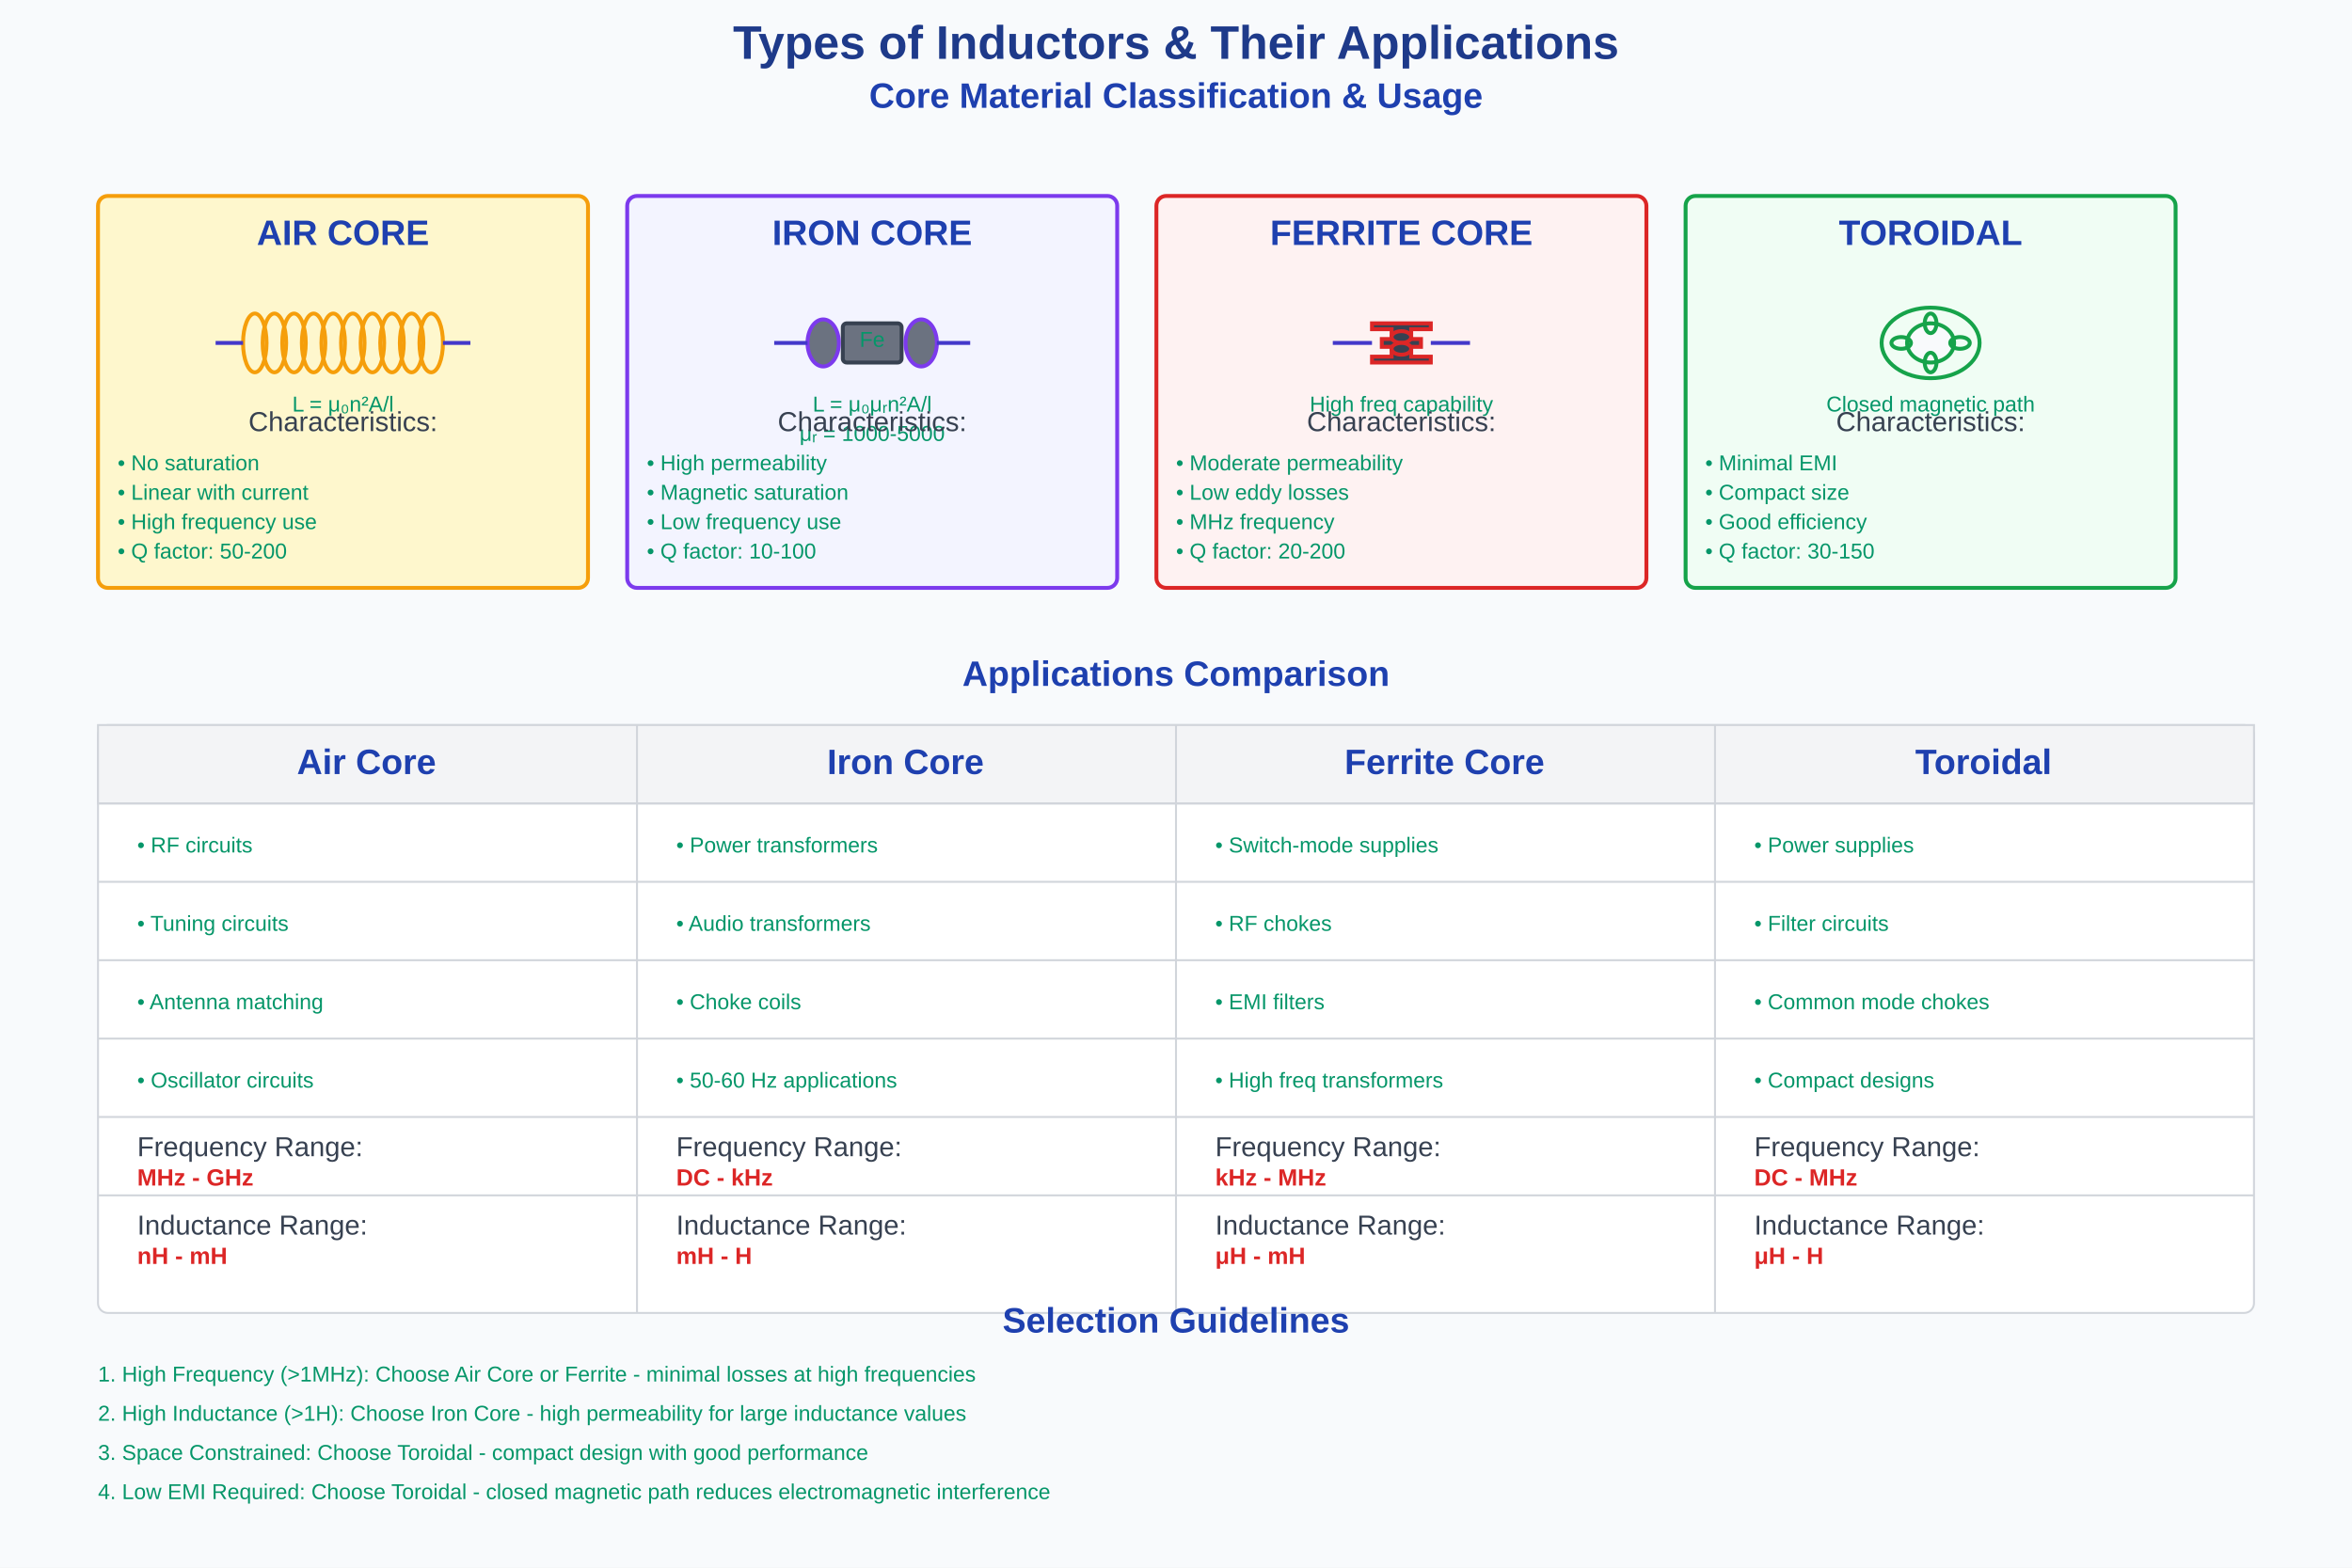
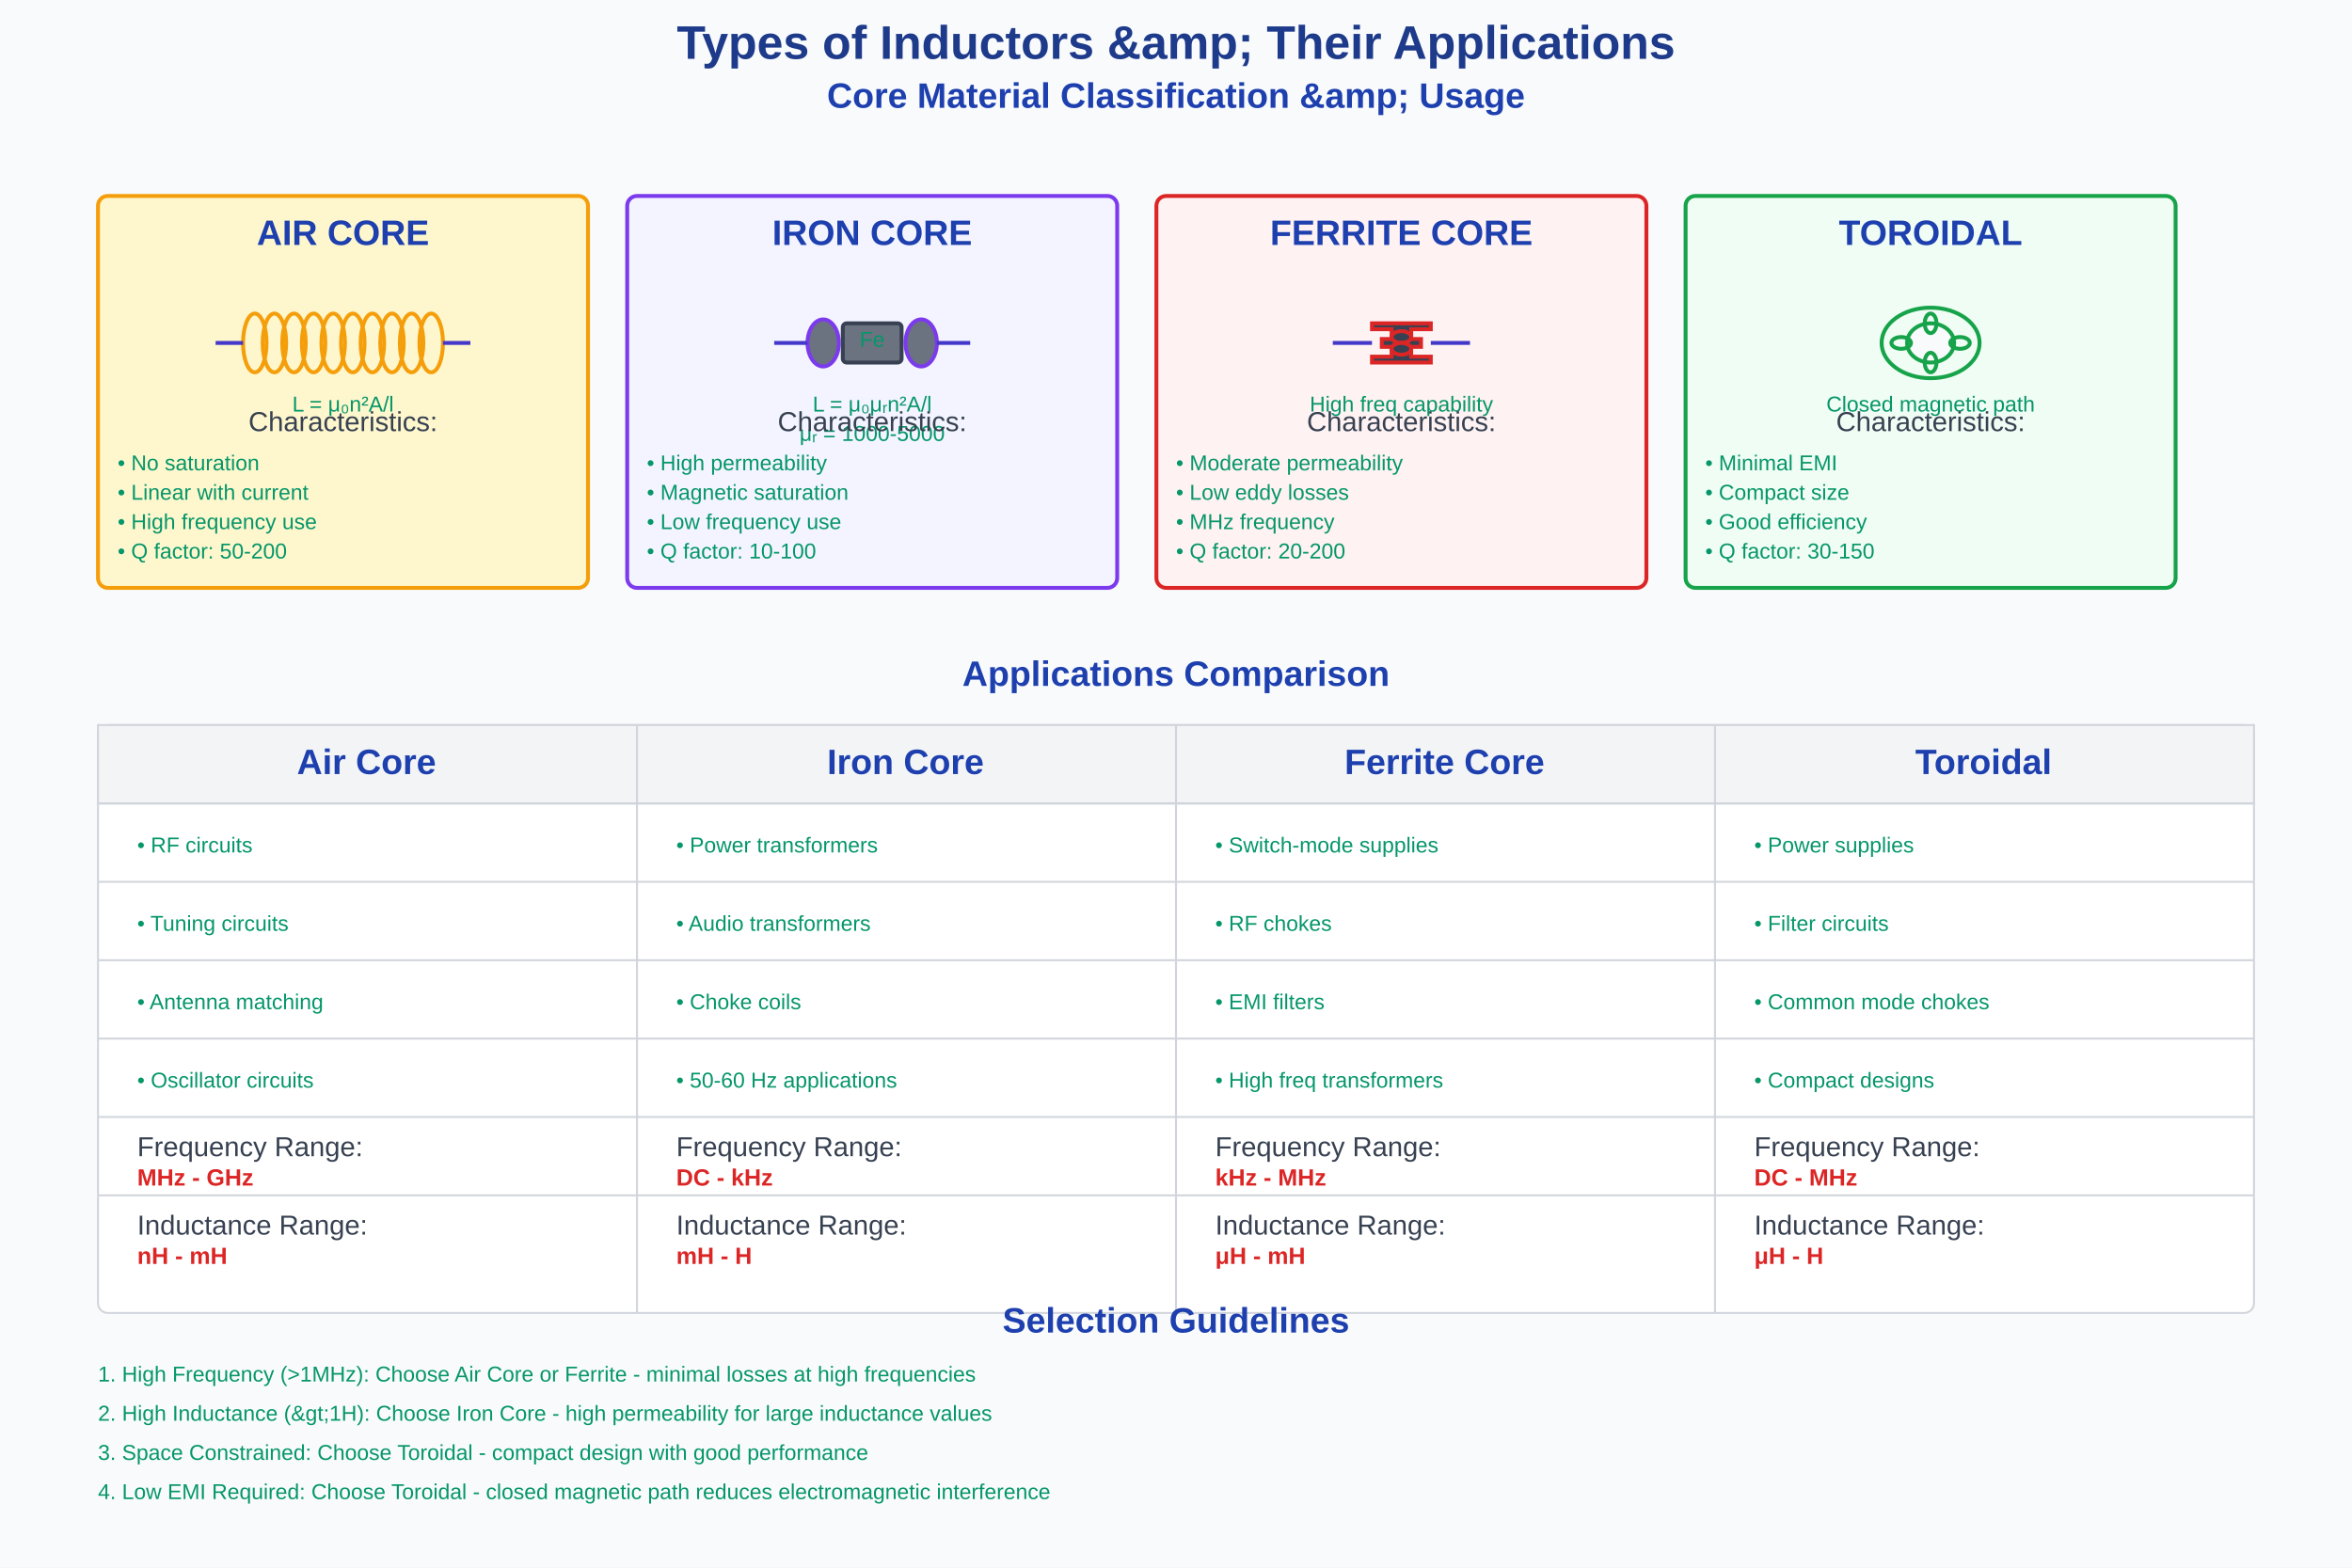
<svg xmlns="http://www.w3.org/2000/svg" viewBox="0 0 1200 800">
  <defs>
    <style>
      .title-text { font-family: 'Segoe UI', Arial, sans-serif; font-size: 24px; font-weight: bold; fill: #1e3a8a; }
      .subtitle-text { font-family: 'Segoe UI', Arial, sans-serif; font-size: 18px; font-weight: 600; fill: #1e40af; }
      .label-text { font-family: 'Segoe UI', Arial, sans-serif; font-size: 14px; font-weight: 500; fill: #374151; }
      .value-text { font-family: 'Segoe UI', Arial, sans-serif; font-size: 12px; font-weight: 600; fill: #dc2626; }
      .formula-text { font-family: 'Segoe UI', Arial, sans-serif; font-size: 11px; font-weight: 500; fill: #059669; }
      .air-core { stroke: #f59e0b; fill: none; stroke-width: 2; }
      .iron-core { stroke: #7c3aed; fill: #6b7280; stroke-width: 2; }
      .ferrite-core { stroke: #dc2626; fill: #374151; stroke-width: 2; }
      .toroidal { stroke: #16a34a; fill: none; stroke-width: 2; }
      .coil-wire { stroke: #4338ca; fill: none; stroke-width: 2; }
      .symbol-line { stroke: #374151; fill: none; stroke-width: 2; }
    </style>
    <marker id="arrowhead" markerWidth="10" markerHeight="7" refX="9" refY="3.5" orient="auto">
      <polygon points="0 0, 10 3.5, 0 7" fill="#374151" />
    </marker>
  </defs>
  <rect width="1200" height="800" fill="#f8fafc" />
-   <text x="600" y="30" text-anchor="middle" class="title-text">Types of Inductors &amp; Their Applications</text>
-   <text x="600" y="55" text-anchor="middle" class="subtitle-text">Core Material Classification &amp; Usage</text>
+   <text x="600" y="30" text-anchor="middle" class="title-text">Types of Inductors &amp;amp; Their Applications</text>
+   <text x="600" y="55" text-anchor="middle" class="subtitle-text">Core Material Classification &amp;amp; Usage</text>
  <g id="airCoreSection" transform="translate(50, 100)">
    <rect x="0" y="0" width="250" height="200" fill="#fef7cd" stroke="#f59e0b" stroke-width="2" rx="5" />
    <text x="125" y="25" text-anchor="middle" class="subtitle-text">AIR CORE</text>
    <g id="airCoil" transform="translate(50, 50)">
      <ellipse cx="30" cy="25" rx="6" ry="15" class="air-core" />
      <ellipse cx="40" cy="25" rx="6" ry="15" class="air-core" />
      <ellipse cx="50" cy="25" rx="6" ry="15" class="air-core" />
      <ellipse cx="60" cy="25" rx="6" ry="15" class="air-core" />
      <ellipse cx="70" cy="25" rx="6" ry="15" class="air-core" />
      <ellipse cx="80" cy="25" rx="6" ry="15" class="air-core" />
      <ellipse cx="90" cy="25" rx="6" ry="15" class="air-core" />
      <ellipse cx="100" cy="25" rx="6" ry="15" class="air-core" />
      <ellipse cx="110" cy="25" rx="6" ry="15" class="air-core" />
      <ellipse cx="120" cy="25" rx="6" ry="15" class="air-core" />
      <line x1="24" y1="25" x2="10" y2="25" class="coil-wire" />
      <line x1="126" y1="25" x2="140" y2="25" class="coil-wire" />
      <text x="75" y="60" text-anchor="middle" class="formula-text">L = μ₀n²A/l</text>
    </g>
    <text x="125" y="120" text-anchor="middle" class="label-text">Characteristics:</text>
    <text x="10" y="140" class="formula-text">• No saturation</text>
    <text x="10" y="155" class="formula-text">• Linear with current</text>
    <text x="10" y="170" class="formula-text">• High frequency use</text>
    <text x="10" y="185" class="formula-text">• Q factor: 50-200</text>
  </g>
  <g id="ironCoreSection" transform="translate(320, 100)">
    <rect x="0" y="0" width="250" height="200" fill="#f3f4ff" stroke="#7c3aed" stroke-width="2" rx="5" />
    <text x="125" y="25" text-anchor="middle" class="subtitle-text">IRON CORE</text>
    <g id="ironCoil" transform="translate(50, 50)">
      <rect x="60" y="15" width="30" height="20" fill="#6b7280" stroke="#374151" stroke-width="2" rx="2" />
      <text x="75" y="27" text-anchor="middle" class="formula-text" fill="white">Fe</text>
      <ellipse cx="50" cy="25" rx="8" ry="12" class="iron-core" />
      <ellipse cx="100" cy="25" rx="8" ry="12" class="iron-core" />
      <line x1="42" y1="25" x2="25" y2="25" class="coil-wire" />
      <line x1="108" y1="25" x2="125" y2="25" class="coil-wire" />
      <text x="75" y="60" text-anchor="middle" class="formula-text">L = μ₀μᵣn²A/l</text>
      <text x="75" y="75" text-anchor="middle" class="formula-text">μᵣ = 1000-5000</text>
    </g>
    <text x="125" y="120" text-anchor="middle" class="label-text">Characteristics:</text>
    <text x="10" y="140" class="formula-text">• High permeability</text>
    <text x="10" y="155" class="formula-text">• Magnetic saturation</text>
    <text x="10" y="170" class="formula-text">• Low frequency use</text>
    <text x="10" y="185" class="formula-text">• Q factor: 10-100</text>
  </g>
  <g id="ferriteCoreSection" transform="translate(590, 100)">
    <rect x="0" y="0" width="250" height="200" fill="#fef2f2" stroke="#dc2626" stroke-width="2" rx="5" />
    <text x="125" y="25" text-anchor="middle" class="subtitle-text">FERRITE CORE</text>
    <g id="ferriteCoil" transform="translate(50, 50)">
      <path d="M 60,15 L 90,15 L 90,18 L 80,18 L 80,23 L 85,23 L 85,27 L 80,27 L 80,32 L 90,32 L 90,35 L 60,35 L 60,32 L 70,32 L 70,27 L 65,27 L 65,23 L 70,23 L 70,18 L 60,18 Z" fill="#374151" stroke="#dc2626" stroke-width="2" />
      <ellipse cx="75" cy="22" rx="5" ry="3" class="ferrite-core" />
      <ellipse cx="75" cy="28" rx="5" ry="3" class="ferrite-core" />
      <line x1="60" y1="25" x2="40" y2="25" class="coil-wire" />
      <line x1="90" y1="25" x2="110" y2="25" class="coil-wire" />
      <text x="75" y="60" text-anchor="middle" class="formula-text">High freq capability</text>
    </g>
    <text x="125" y="120" text-anchor="middle" class="label-text">Characteristics:</text>
    <text x="10" y="140" class="formula-text">• Moderate permeability</text>
    <text x="10" y="155" class="formula-text">• Low eddy losses</text>
    <text x="10" y="170" class="formula-text">• MHz frequency</text>
    <text x="10" y="185" class="formula-text">• Q factor: 20-200</text>
  </g>
  <g id="toroidalSection" transform="translate(860, 100)">
    <rect x="0" y="0" width="250" height="200" fill="#f0fdf4" stroke="#16a34a" stroke-width="2" rx="5" />
    <text x="125" y="25" text-anchor="middle" class="subtitle-text">TOROIDAL</text>
    <g id="toroidCoil" transform="translate(50, 50)">
      <ellipse cx="75" cy="25" rx="25" ry="18" class="toroidal" />
      <ellipse cx="75" cy="25" rx="12" ry="10" fill="#f8fafc" stroke="#16a34a" stroke-width="2" />
      <ellipse cx="60" cy="25" rx="5" ry="3" class="toroidal" />
      <ellipse cx="90" cy="25" rx="5" ry="3" class="toroidal" />
      <ellipse cx="75" cy="15" rx="3" ry="5" class="toroidal" />
      <ellipse cx="75" cy="35" rx="3" ry="5" class="toroidal" />
      <text x="75" y="60" text-anchor="middle" class="formula-text">Closed magnetic path</text>
    </g>
    <text x="125" y="120" text-anchor="middle" class="label-text">Characteristics:</text>
    <text x="10" y="140" class="formula-text">• Minimal EMI</text>
    <text x="10" y="155" class="formula-text">• Compact size</text>
    <text x="10" y="170" class="formula-text">• Good efficiency</text>
    <text x="10" y="185" class="formula-text">• Q factor: 30-150</text>
  </g>
  <g id="applicationsTable" transform="translate(50, 350)">
    <text x="550" y="0" text-anchor="middle" class="subtitle-text">Applications Comparison</text>
    <rect x="0" y="20" width="1100" height="300" fill="white" stroke="#d1d5db" stroke-width="1" rx="5" />
    <rect x="0" y="20" width="1100" height="40" fill="#f3f4f6" stroke="#d1d5db" stroke-width="1" />
    <line x1="275" y1="20" x2="275" y2="320" stroke="#d1d5db" stroke-width="1" />
    <line x1="550" y1="20" x2="550" y2="320" stroke="#d1d5db" stroke-width="1" />
    <line x1="825" y1="20" x2="825" y2="320" stroke="#d1d5db" stroke-width="1" />
    <text x="137" y="45" text-anchor="middle" class="subtitle-text">Air Core</text>
    <text x="412" y="45" text-anchor="middle" class="subtitle-text">Iron Core</text>
    <text x="687" y="45" text-anchor="middle" class="subtitle-text">Ferrite Core</text>
    <text x="962" y="45" text-anchor="middle" class="subtitle-text">Toroidal</text>
    <g id="appRows">
      <line x1="0" y1="60" x2="1100" y2="60" stroke="#d1d5db" stroke-width="1" />
      <text x="20" y="85" class="formula-text">• RF circuits</text>
      <text x="295" y="85" class="formula-text">• Power transformers</text>
      <text x="570" y="85" class="formula-text">• Switch-mode supplies</text>
      <text x="845" y="85" class="formula-text">• Power supplies</text>
      <line x1="0" y1="100" x2="1100" y2="100" stroke="#d1d5db" stroke-width="1" />
      <text x="20" y="125" class="formula-text">• Tuning circuits</text>
      <text x="295" y="125" class="formula-text">• Audio transformers</text>
      <text x="570" y="125" class="formula-text">• RF chokes</text>
      <text x="845" y="125" class="formula-text">• Filter circuits</text>
      <line x1="0" y1="140" x2="1100" y2="140" stroke="#d1d5db" stroke-width="1" />
      <text x="20" y="165" class="formula-text">• Antenna matching</text>
      <text x="295" y="165" class="formula-text">• Choke coils</text>
      <text x="570" y="165" class="formula-text">• EMI filters</text>
      <text x="845" y="165" class="formula-text">• Common mode chokes</text>
      <line x1="0" y1="180" x2="1100" y2="180" stroke="#d1d5db" stroke-width="1" />
      <text x="20" y="205" class="formula-text">• Oscillator circuits</text>
      <text x="295" y="205" class="formula-text">• 50-60 Hz applications</text>
      <text x="570" y="205" class="formula-text">• High freq transformers</text>
      <text x="845" y="205" class="formula-text">• Compact designs</text>
      <line x1="0" y1="220" x2="1100" y2="220" stroke="#d1d5db" stroke-width="1" />
      <text x="20" y="240" class="label-text">Frequency Range:</text>
      <text x="20" y="255" class="value-text">MHz - GHz</text>
      <text x="295" y="240" class="label-text">Frequency Range:</text>
      <text x="295" y="255" class="value-text">DC - kHz</text>
      <text x="570" y="240" class="label-text">Frequency Range:</text>
      <text x="570" y="255" class="value-text">kHz - MHz</text>
      <text x="845" y="240" class="label-text">Frequency Range:</text>
      <text x="845" y="255" class="value-text">DC - MHz</text>
      <line x1="0" y1="260" x2="1100" y2="260" stroke="#d1d5db" stroke-width="1" />
      <text x="20" y="280" class="label-text">Inductance Range:</text>
      <text x="20" y="295" class="value-text">nH - mH</text>
      <text x="295" y="280" class="label-text">Inductance Range:</text>
      <text x="295" y="295" class="value-text">mH - H</text>
      <text x="570" y="280" class="label-text">Inductance Range:</text>
      <text x="570" y="295" class="value-text">μH - mH</text>
      <text x="845" y="280" class="label-text">Inductance Range:</text>
      <text x="845" y="295" class="value-text">μH - H</text>
    </g>
  </g>
  <g id="selectionGuide" transform="translate(50, 680)">
    <text x="550" y="0" text-anchor="middle" class="subtitle-text">Selection Guidelines</text>
    <text x="0" y="25" class="formula-text">1. High Frequency (&gt;1MHz): Choose Air Core or Ferrite - minimal losses at high frequencies</text>
-     <text x="0" y="45" class="formula-text">2. High Inductance (&gt;1H): Choose Iron Core - high permeability for large inductance values</text>
+     <text x="0" y="45" class="formula-text">2. High Inductance (&amp;gt;1H): Choose Iron Core - high permeability for large inductance values</text>
    <text x="0" y="65" class="formula-text">3. Space Constrained: Choose Toroidal - compact design with good performance</text>
    <text x="0" y="85" class="formula-text">4. Low EMI Required: Choose Toroidal - closed magnetic path reduces electromagnetic interference</text>
  </g>
</svg>
